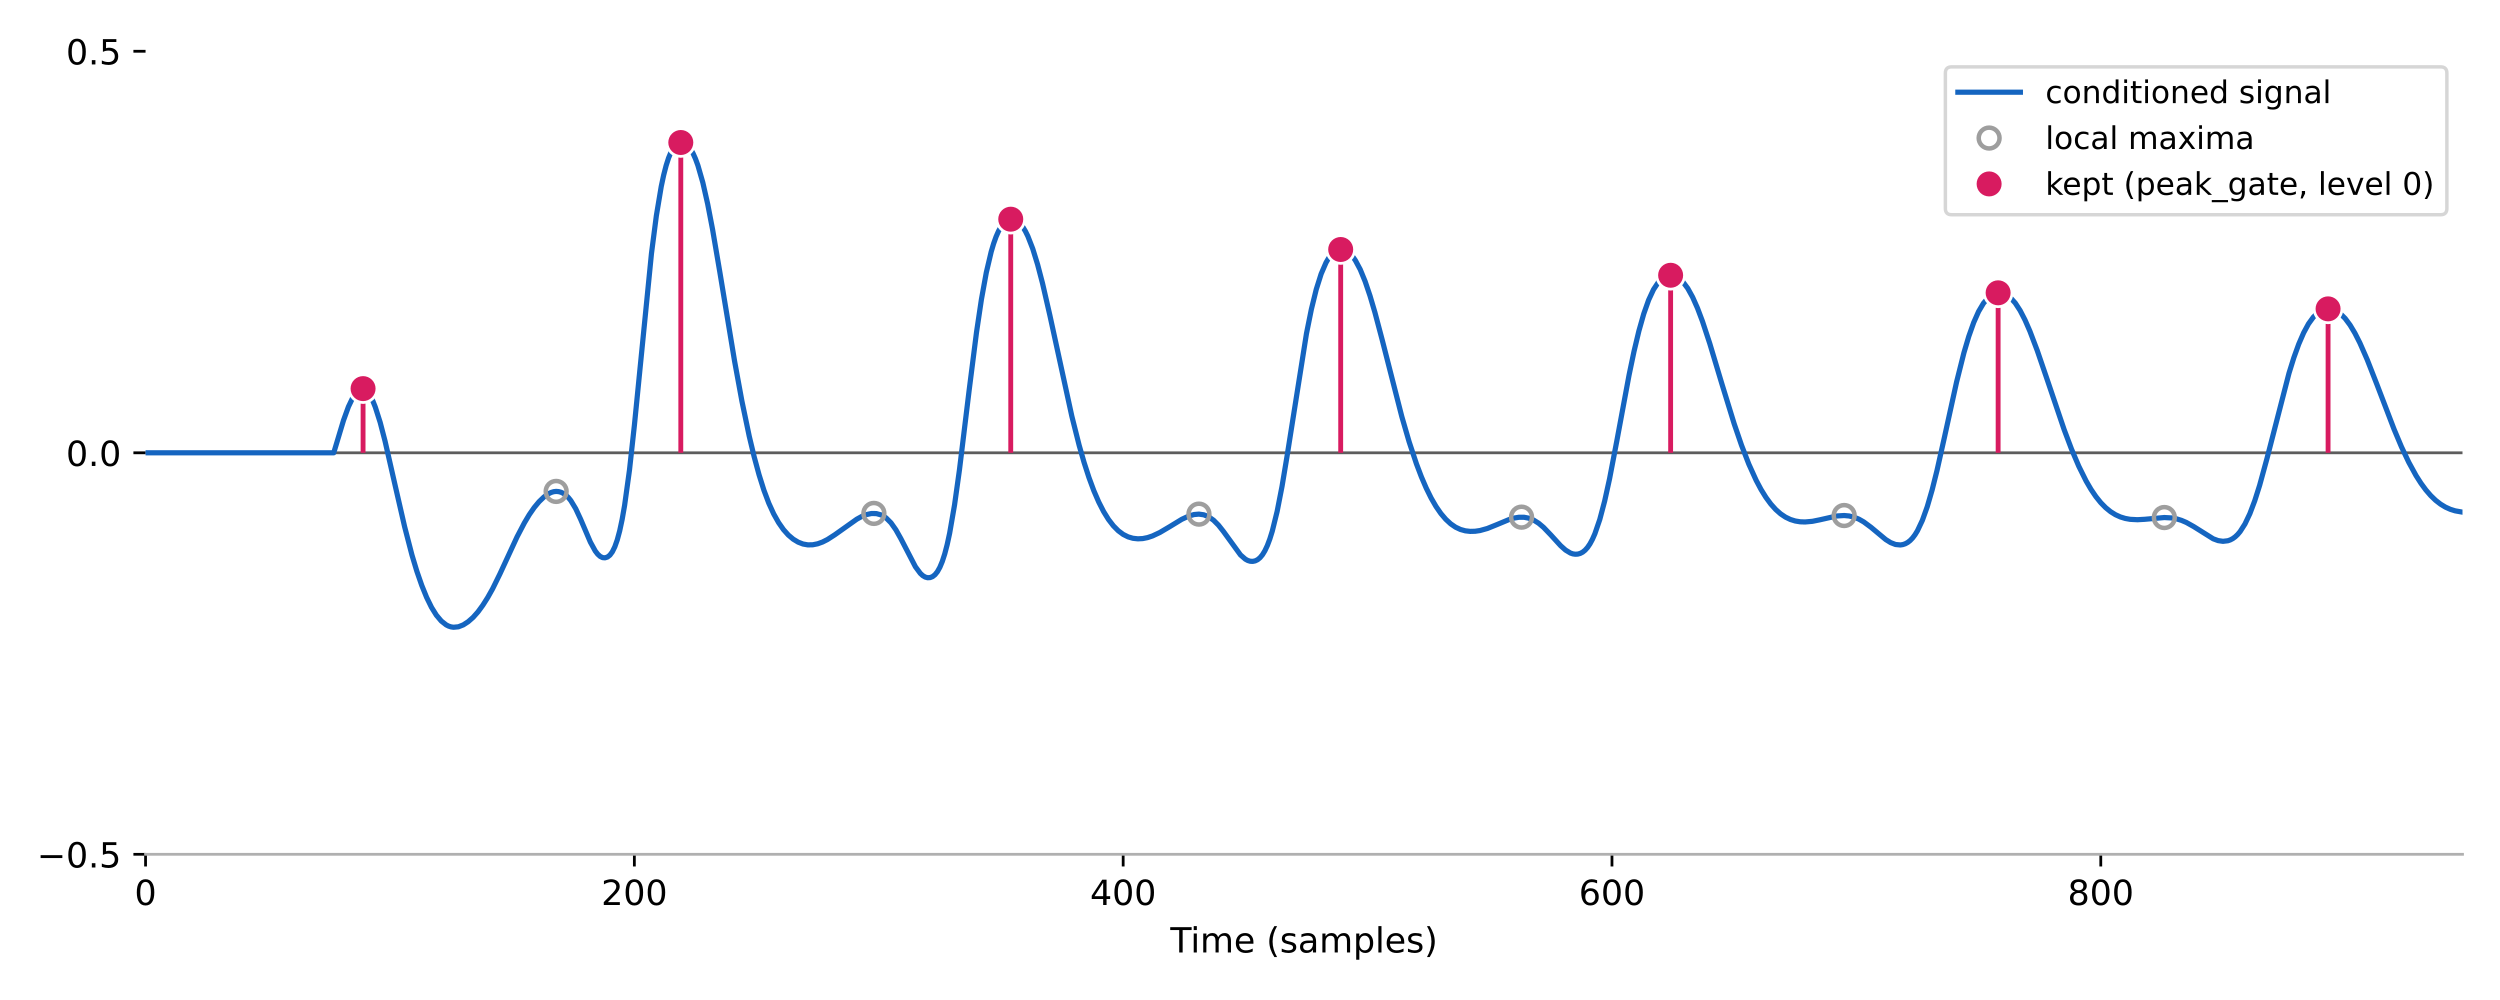
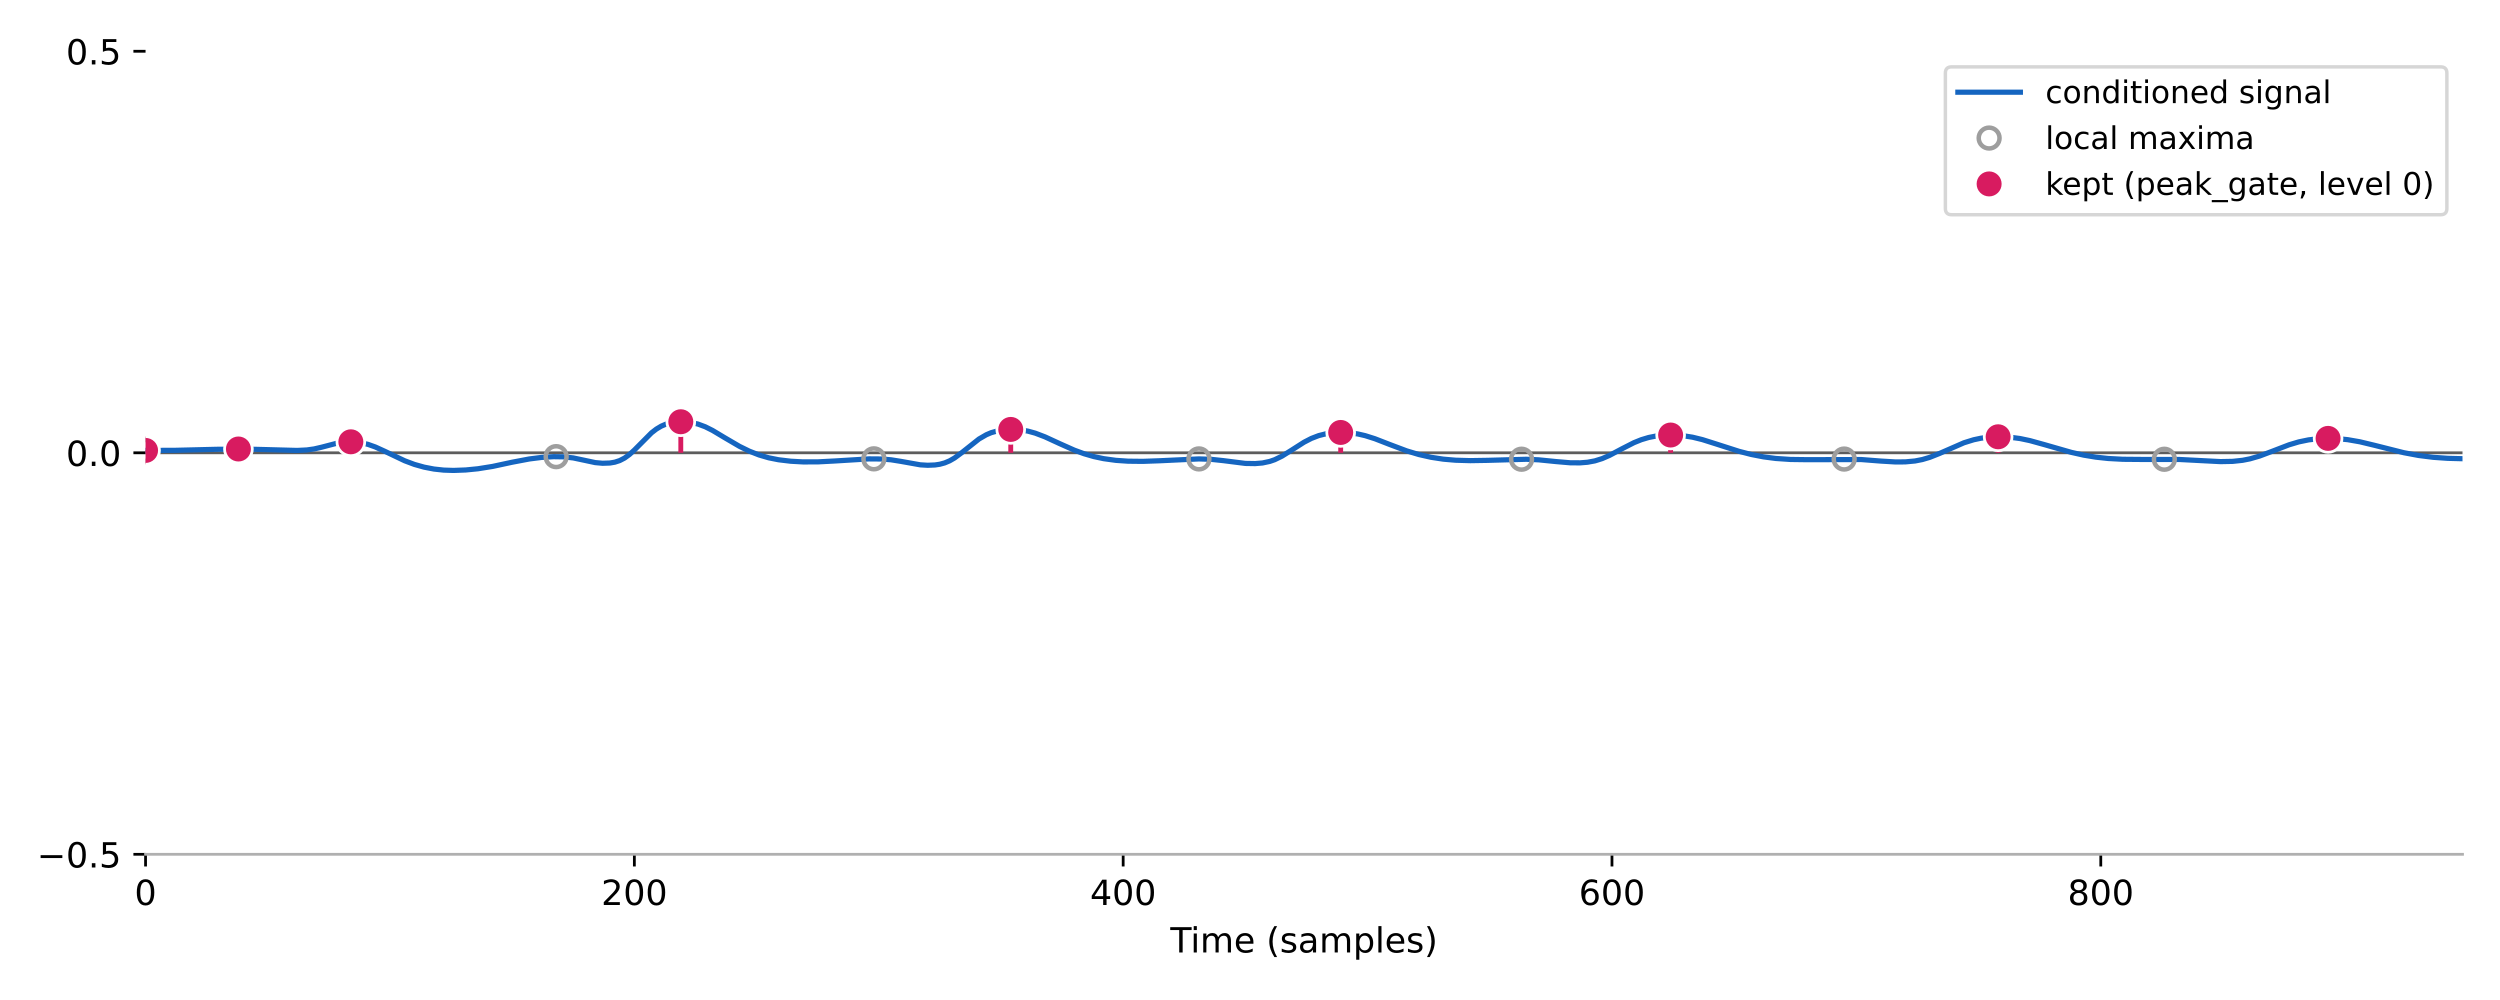
<svg xmlns="http://www.w3.org/2000/svg" xmlns:xlink="http://www.w3.org/1999/xlink" width="720pt" height="288pt" viewBox="0 0 720 288" version="1.1">
  <defs>
    <style type="text/css">*{stroke-linejoin: round; stroke-linecap: butt}</style>
  </defs>
  <g id="figure_1">
    <g id="patch_1">
      <path d="M 0 288  L 720 288  L 720 0  L 0 0  z " style="fill: #ffffff" />
    </g>
    <g id="axes_1">
      <g id="patch_2">
        <path d="M 41.92 246.04  L 709.2 246.04  L 709.2 14.76  L 41.92 14.76  z " style="fill: #ffffff" />
      </g>
      <g id="line2d_1">
-         <path d="M 41.92 130.4  L 709.2 130.4  " clip-path="url(#p532c345636)" style="fill: none; stroke: #5d5d5d; stroke-width: 0.8; stroke-linecap: square" />
+         <path d="M 41.92 130.4  L 709.2 130.4  " clip-path="url(#peac88d47b6)" style="fill: none; stroke: #5d5d5d; stroke-width: 0.8; stroke-linecap: square" />
      </g>
      <g id="matplotlib.axis_1">
        <g id="xtick_1">
          <g id="line2d_2">
            <defs>
-               <path id="m04c39baf07" d="M 0 0  L 0 3.5  " style="stroke: #000000; stroke-width: 0.8" />
-             </defs>
-             <g>
-               <use xlink:href="#m04c39baf07" x="41.92" y="246.04" style="stroke: #000000; stroke-width: 0.8" />
+               <path id="m2432995eb0" d="M 0 0  L 0 3.5  " style="stroke: #000000; stroke-width: 0.8" />
+             </defs>
+             <g>
+               <use xlink:href="#m2432995eb0" x="41.92" y="246.04" style="stroke: #000000; stroke-width: 0.8" />
            </g>
          </g>
          <g id="text_1">
            <g transform="translate(38.73875 260.6384) scale(0.1 -0.1)">
              <defs>
                <path id="DejaVuSans-30" d="M 2034 4250  Q 1547 4250 1301 3770  Q 1056 3291 1056 2328  Q 1056 1369 1301 889  Q 1547 409 2034 409  Q 2525 409 2770 889  Q 3016 1369 3016 2328  Q 3016 3291 2770 3770  Q 2525 4250 2034 4250  z M 2034 4750  Q 2819 4750 3233 4129  Q 3647 3509 3647 2328  Q 3647 1150 3233 529  Q 2819 -91 2034 -91  Q 1250 -91 836 529  Q 422 1150 422 2328  Q 422 3509 836 4129  Q 1250 4750 2034 4750  z " transform="scale(0.015625)" />
              </defs>
              <use xlink:href="#DejaVuSans-30" />
            </g>
          </g>
        </g>
        <g id="xtick_2">
          <g id="line2d_3">
            <g>
-               <use xlink:href="#m04c39baf07" x="182.696" y="246.04" style="stroke: #000000; stroke-width: 0.8" />
+               <use xlink:href="#m2432995eb0" x="182.696" y="246.04" style="stroke: #000000; stroke-width: 0.8" />
            </g>
          </g>
          <g id="text_2">
            <g transform="translate(173.1526 260.6384) scale(0.1 -0.1)">
              <defs>
                <path id="DejaVuSans-32" d="M 1228 531  L 3431 531  L 3431 0  L 469 0  L 469 531  Q 828 903 1448 1529  Q 2069 2156 2228 2338  Q 2531 2678 2651 2914  Q 2772 3150 2772 3378  Q 2772 3750 2511 3984  Q 2250 4219 1831 4219  Q 1534 4219 1204 4116  Q 875 4013 500 3803  L 500 4441  Q 881 4594 1212 4672  Q 1544 4750 1819 4750  Q 2544 4750 2975 4387  Q 3406 4025 3406 3419  Q 3406 3131 3298 2873  Q 3191 2616 2906 2266  Q 2828 2175 2409 1742  Q 1991 1309 1228 531  z " transform="scale(0.015625)" />
              </defs>
              <use xlink:href="#DejaVuSans-32" />
              <use xlink:href="#DejaVuSans-30" transform="translate(63.62305 0)" />
              <use xlink:href="#DejaVuSans-30" transform="translate(127.2461 0)" />
            </g>
          </g>
        </g>
        <g id="xtick_3">
          <g id="line2d_4">
            <g>
-               <use xlink:href="#m04c39baf07" x="323.473" y="246.04" style="stroke: #000000; stroke-width: 0.8" />
+               <use xlink:href="#m2432995eb0" x="323.473" y="246.04" style="stroke: #000000; stroke-width: 0.8" />
            </g>
          </g>
          <g id="text_3">
            <g transform="translate(313.929 260.6384) scale(0.1 -0.1)">
              <defs>
                <path id="DejaVuSans-34" d="M 2419 4116  L 825 1625  L 2419 1625  L 2419 4116  z M 2253 4666  L 3047 4666  L 3047 1625  L 3713 1625  L 3713 1100  L 3047 1100  L 3047 0  L 2419 0  L 2419 1100  L 313 1100  L 313 1709  L 2253 4666  z " transform="scale(0.015625)" />
              </defs>
              <use xlink:href="#DejaVuSans-34" />
              <use xlink:href="#DejaVuSans-30" transform="translate(63.62305 0)" />
              <use xlink:href="#DejaVuSans-30" transform="translate(127.2461 0)" />
            </g>
          </g>
        </g>
        <g id="xtick_4">
          <g id="line2d_5">
            <g>
-               <use xlink:href="#m04c39baf07" x="464.249" y="246.04" style="stroke: #000000; stroke-width: 0.8" />
+               <use xlink:href="#m2432995eb0" x="464.249" y="246.04" style="stroke: #000000; stroke-width: 0.8" />
            </g>
          </g>
          <g id="text_4">
            <g transform="translate(454.7054 260.6384) scale(0.1 -0.1)">
              <defs>
                <path id="DejaVuSans-36" d="M 2113 2584  Q 1688 2584 1439 2293  Q 1191 2003 1191 1497  Q 1191 994 1439 701  Q 1688 409 2113 409  Q 2538 409 2786 701  Q 3034 994 3034 1497  Q 3034 2003 2786 2293  Q 2538 2584 2113 2584  z M 3366 4563  L 3366 3988  Q 3128 4100 2886 4159  Q 2644 4219 2406 4219  Q 1781 4219 1451 3797  Q 1122 3375 1075 2522  Q 1259 2794 1537 2939  Q 1816 3084 2150 3084  Q 2853 3084 3261 2657  Q 3669 2231 3669 1497  Q 3669 778 3244 343  Q 2819 -91 2113 -91  Q 1303 -91 875 529  Q 447 1150 447 2328  Q 447 3434 972 4092  Q 1497 4750 2381 4750  Q 2619 4750 2861 4703  Q 3103 4656 3366 4563  z " transform="scale(0.015625)" />
              </defs>
              <use xlink:href="#DejaVuSans-36" />
              <use xlink:href="#DejaVuSans-30" transform="translate(63.62305 0)" />
              <use xlink:href="#DejaVuSans-30" transform="translate(127.2461 0)" />
            </g>
          </g>
        </g>
        <g id="xtick_5">
          <g id="line2d_6">
            <g>
-               <use xlink:href="#m04c39baf07" x="605.025" y="246.04" style="stroke: #000000; stroke-width: 0.8" />
+               <use xlink:href="#m2432995eb0" x="605.025" y="246.04" style="stroke: #000000; stroke-width: 0.8" />
            </g>
          </g>
          <g id="text_5">
            <g transform="translate(595.4817 260.6384) scale(0.1 -0.1)">
              <defs>
                <path id="DejaVuSans-38" d="M 2034 2216  Q 1584 2216 1326 1975  Q 1069 1734 1069 1313  Q 1069 891 1326 650  Q 1584 409 2034 409  Q 2484 409 2743 651  Q 3003 894 3003 1313  Q 3003 1734 2745 1975  Q 2488 2216 2034 2216  z M 1403 2484  Q 997 2584 770 2862  Q 544 3141 544 3541  Q 544 4100 942 4425  Q 1341 4750 2034 4750  Q 2731 4750 3128 4425  Q 3525 4100 3525 3541  Q 3525 3141 3298 2862  Q 3072 2584 2669 2484  Q 3125 2378 3379 2068  Q 3634 1759 3634 1313  Q 3634 634 3220 271  Q 2806 -91 2034 -91  Q 1263 -91 848 271  Q 434 634 434 1313  Q 434 1759 690 2068  Q 947 2378 1403 2484  z M 1172 3481  Q 1172 3119 1398 2916  Q 1625 2713 2034 2713  Q 2441 2713 2670 2916  Q 2900 3119 2900 3481  Q 2900 3844 2670 4047  Q 2441 4250 2034 4250  Q 1625 4250 1398 4047  Q 1172 3844 1172 3481  z " transform="scale(0.015625)" />
              </defs>
              <use xlink:href="#DejaVuSans-38" />
              <use xlink:href="#DejaVuSans-30" transform="translate(63.62305 0)" />
              <use xlink:href="#DejaVuSans-30" transform="translate(127.2461 0)" />
            </g>
          </g>
        </g>
        <g id="text_6">
          <g transform="translate(337.0522 274.3166) scale(0.1 -0.1)">
            <defs>
              <path id="DejaVuSans-54" d="M -19 4666  L 3928 4666  L 3928 4134  L 2272 4134  L 2272 0  L 1638 0  L 1638 4134  L -19 4134  L -19 4666  z " transform="scale(0.015625)" />
              <path id="DejaVuSans-69" d="M 603 3500  L 1178 3500  L 1178 0  L 603 0  L 603 3500  z M 603 4863  L 1178 4863  L 1178 4134  L 603 4134  L 603 4863  z " transform="scale(0.015625)" />
              <path id="DejaVuSans-6d" d="M 3328 2828  Q 3544 3216 3844 3400  Q 4144 3584 4550 3584  Q 5097 3584 5394 3201  Q 5691 2819 5691 2113  L 5691 0  L 5113 0  L 5113 2094  Q 5113 2597 4934 2840  Q 4756 3084 4391 3084  Q 3944 3084 3684 2787  Q 3425 2491 3425 1978  L 3425 0  L 2847 0  L 2847 2094  Q 2847 2600 2669 2842  Q 2491 3084 2119 3084  Q 1678 3084 1418 2786  Q 1159 2488 1159 1978  L 1159 0  L 581 0  L 581 3500  L 1159 3500  L 1159 2956  Q 1356 3278 1631 3431  Q 1906 3584 2284 3584  Q 2666 3584 2933 3390  Q 3200 3197 3328 2828  z " transform="scale(0.015625)" />
              <path id="DejaVuSans-65" d="M 3597 1894  L 3597 1613  L 953 1613  Q 991 1019 1311 708  Q 1631 397 2203 397  Q 2534 397 2845 478  Q 3156 559 3463 722  L 3463 178  Q 3153 47 2828 -22  Q 2503 -91 2169 -91  Q 1331 -91 842 396  Q 353 884 353 1716  Q 353 2575 817 3079  Q 1281 3584 2069 3584  Q 2775 3584 3186 3129  Q 3597 2675 3597 1894  z M 3022 2063  Q 3016 2534 2758 2815  Q 2500 3097 2075 3097  Q 1594 3097 1305 2825  Q 1016 2553 972 2059  L 3022 2063  z " transform="scale(0.015625)" />
              <path id="DejaVuSans-20" transform="scale(0.015625)" />
              <path id="DejaVuSans-28" d="M 1984 4856  Q 1566 4138 1362 3434  Q 1159 2731 1159 2009  Q 1159 1288 1364 580  Q 1569 -128 1984 -844  L 1484 -844  Q 1016 -109 783 600  Q 550 1309 550 2009  Q 550 2706 781 3412  Q 1013 4119 1484 4856  L 1984 4856  z " transform="scale(0.015625)" />
              <path id="DejaVuSans-73" d="M 2834 3397  L 2834 2853  Q 2591 2978 2328 3040  Q 2066 3103 1784 3103  Q 1356 3103 1142 2972  Q 928 2841 928 2578  Q 928 2378 1081 2264  Q 1234 2150 1697 2047  L 1894 2003  Q 2506 1872 2764 1633  Q 3022 1394 3022 966  Q 3022 478 2636 193  Q 2250 -91 1575 -91  Q 1294 -91 989 -36  Q 684 19 347 128  L 347 722  Q 666 556 975 473  Q 1284 391 1588 391  Q 1994 391 2212 530  Q 2431 669 2431 922  Q 2431 1156 2273 1281  Q 2116 1406 1581 1522  L 1381 1569  Q 847 1681 609 1914  Q 372 2147 372 2553  Q 372 3047 722 3315  Q 1072 3584 1716 3584  Q 2034 3584 2315 3537  Q 2597 3491 2834 3397  z " transform="scale(0.015625)" />
              <path id="DejaVuSans-61" d="M 2194 1759  Q 1497 1759 1228 1600  Q 959 1441 959 1056  Q 959 750 1161 570  Q 1363 391 1709 391  Q 2188 391 2477 730  Q 2766 1069 2766 1631  L 2766 1759  L 2194 1759  z M 3341 1997  L 3341 0  L 2766 0  L 2766 531  Q 2569 213 2275 61  Q 1981 -91 1556 -91  Q 1019 -91 701 211  Q 384 513 384 1019  Q 384 1609 779 1909  Q 1175 2209 1959 2209  L 2766 2209  L 2766 2266  Q 2766 2663 2505 2880  Q 2244 3097 1772 3097  Q 1472 3097 1187 3025  Q 903 2953 641 2809  L 641 3341  Q 956 3463 1253 3523  Q 1550 3584 1831 3584  Q 2591 3584 2966 3190  Q 3341 2797 3341 1997  z " transform="scale(0.015625)" />
              <path id="DejaVuSans-70" d="M 1159 525  L 1159 -1331  L 581 -1331  L 581 3500  L 1159 3500  L 1159 2969  Q 1341 3281 1617 3432  Q 1894 3584 2278 3584  Q 2916 3584 3314 3078  Q 3713 2572 3713 1747  Q 3713 922 3314 415  Q 2916 -91 2278 -91  Q 1894 -91 1617 61  Q 1341 213 1159 525  z M 3116 1747  Q 3116 2381 2855 2742  Q 2594 3103 2138 3103  Q 1681 3103 1420 2742  Q 1159 2381 1159 1747  Q 1159 1113 1420 752  Q 1681 391 2138 391  Q 2594 391 2855 752  Q 3116 1113 3116 1747  z " transform="scale(0.015625)" />
              <path id="DejaVuSans-6c" d="M 603 4863  L 1178 4863  L 1178 0  L 603 0  L 603 4863  z " transform="scale(0.015625)" />
              <path id="DejaVuSans-29" d="M 513 4856  L 1013 4856  Q 1481 4119 1714 3412  Q 1947 2706 1947 2009  Q 1947 1309 1714 600  Q 1481 -109 1013 -844  L 513 -844  Q 928 -128 1133 580  Q 1338 1288 1338 2009  Q 1338 2731 1133 3434  Q 928 4138 513 4856  z " transform="scale(0.015625)" />
            </defs>
            <use xlink:href="#DejaVuSans-54" />
            <use xlink:href="#DejaVuSans-69" transform="translate(57.95898 0)" />
            <use xlink:href="#DejaVuSans-6d" transform="translate(85.74219 0)" />
            <use xlink:href="#DejaVuSans-65" transform="translate(183.1543 0)" />
            <use xlink:href="#DejaVuSans-20" transform="translate(244.6777 0)" />
            <use xlink:href="#DejaVuSans-28" transform="translate(276.4648 0)" />
            <use xlink:href="#DejaVuSans-73" transform="translate(315.4785 0)" />
            <use xlink:href="#DejaVuSans-61" transform="translate(367.5781 0)" />
            <use xlink:href="#DejaVuSans-6d" transform="translate(428.8574 0)" />
            <use xlink:href="#DejaVuSans-70" transform="translate(526.2695 0)" />
            <use xlink:href="#DejaVuSans-6c" transform="translate(589.7461 0)" />
            <use xlink:href="#DejaVuSans-65" transform="translate(617.5293 0)" />
            <use xlink:href="#DejaVuSans-73" transform="translate(679.0527 0)" />
            <use xlink:href="#DejaVuSans-29" transform="translate(731.1523 0)" />
          </g>
        </g>
      </g>
      <g id="matplotlib.axis_2">
        <g id="ytick_1">
          <g id="line2d_7">
            <defs>
-               <path id="me337f262cb" d="M 0 0  L -3.5 0  " style="stroke: #000000; stroke-width: 0.8" />
-             </defs>
-             <g>
-               <use xlink:href="#me337f262cb" x="41.92" y="246.04" style="stroke: #000000; stroke-width: 0.8" />
+               <path id="m5f3fc60dba" d="M 0 0  L -3.5 0  " style="stroke: #000000; stroke-width: 0.8" />
+             </defs>
+             <g>
+               <use xlink:href="#m5f3fc60dba" x="41.92" y="246.04" style="stroke: #000000; stroke-width: 0.8" />
            </g>
          </g>
          <g id="text_7">
            <g transform="translate(10.63719 249.8392) scale(0.1 -0.1)">
              <defs>
                <path id="DejaVuSans-2212" d="M 678 2272  L 4684 2272  L 4684 1741  L 678 1741  L 678 2272  z " transform="scale(0.015625)" />
                <path id="DejaVuSans-2e" d="M 684 794  L 1344 794  L 1344 0  L 684 0  L 684 794  z " transform="scale(0.015625)" />
                <path id="DejaVuSans-35" d="M 691 4666  L 3169 4666  L 3169 4134  L 1269 4134  L 1269 2991  Q 1406 3038 1543 3061  Q 1681 3084 1819 3084  Q 2600 3084 3056 2656  Q 3513 2228 3513 1497  Q 3513 744 3044 326  Q 2575 -91 1722 -91  Q 1428 -91 1123 -41  Q 819 9 494 109  L 494 744  Q 775 591 1075 516  Q 1375 441 1709 441  Q 2250 441 2565 725  Q 2881 1009 2881 1497  Q 2881 1984 2565 2268  Q 2250 2553 1709 2553  Q 1456 2553 1204 2497  Q 953 2441 691 2322  L 691 4666  z " transform="scale(0.015625)" />
              </defs>
              <use xlink:href="#DejaVuSans-2212" />
              <use xlink:href="#DejaVuSans-30" transform="translate(83.78906 0)" />
              <use xlink:href="#DejaVuSans-2e" transform="translate(147.4121 0)" />
              <use xlink:href="#DejaVuSans-35" transform="translate(179.1992 0)" />
            </g>
          </g>
        </g>
        <g id="ytick_2">
          <g id="line2d_8">
            <g>
-               <use xlink:href="#me337f262cb" x="41.92" y="130.4" style="stroke: #000000; stroke-width: 0.8" />
+               <use xlink:href="#m5f3fc60dba" x="41.92" y="130.4" style="stroke: #000000; stroke-width: 0.8" />
            </g>
          </g>
          <g id="text_8">
            <g transform="translate(19.01687 134.1992) scale(0.1 -0.1)">
              <use xlink:href="#DejaVuSans-30" />
              <use xlink:href="#DejaVuSans-2e" transform="translate(63.62305 0)" />
              <use xlink:href="#DejaVuSans-30" transform="translate(95.41016 0)" />
            </g>
          </g>
        </g>
        <g id="ytick_3">
          <g id="line2d_9">
            <g>
-               <use xlink:href="#me337f262cb" x="41.92" y="14.76" style="stroke: #000000; stroke-width: 0.8" />
+               <use xlink:href="#m5f3fc60dba" x="41.92" y="14.76" style="stroke: #000000; stroke-width: 0.8" />
            </g>
          </g>
          <g id="text_9">
            <g transform="translate(19.01687 18.55922) scale(0.1 -0.1)">
              <use xlink:href="#DejaVuSans-30" />
              <use xlink:href="#DejaVuSans-2e" transform="translate(63.62305 0)" />
              <use xlink:href="#DejaVuSans-35" transform="translate(95.41016 0)" />
            </g>
          </g>
        </g>
      </g>
      <g id="line2d_10">
-         <path d="M 41.92 130.4  L 96.119 130.4  L 98.934 121.047  L 100.342 117.155  L 101.75 114.204  L 102.454 113.136  L 103.158 112.38  L 103.862 111.967  L 104.565 111.921  L 105.269 112.253  L 105.973 112.965  L 106.677 114.046  L 107.381 115.479  L 108.085 117.241  L 109.493 121.659  L 110.9 127.069  L 113.716 139.433  L 116.531 151.698  L 118.643 159.846  L 120.051 164.517  L 121.459 168.578  L 122.866 172.045  L 124.274 174.919  L 125.682 177.183  L 127.09 178.852  L 128.497 179.964  L 129.201 180.319  L 129.905 180.545  L 130.609 180.649  L 132.017 180.519  L 133.425 179.968  L 134.832 179.055  L 136.24 177.817  L 137.648 176.231  L 139.056 174.303  L 140.463 172.081  L 141.871 169.569  L 143.983 165.274  L 148.91 154.625  L 151.022 150.589  L 152.429 148.228  L 153.837 146.192  L 155.245 144.49  L 156.653 143.135  L 158.061 142.149  L 158.764 141.816  L 159.468 141.605  L 160.172 141.527  L 160.876 141.582  L 161.58 141.771  L 162.284 142.11  L 162.988 142.613  L 163.692 143.295  L 164.395 144.168  L 165.803 146.5  L 167.211 149.521  L 170.026 156.121  L 171.434 158.685  L 172.138 159.602  L 172.842 160.242  L 173.546 160.591  L 174.25 160.65  L 174.954 160.425  L 175.658 159.873  L 176.361 158.917  L 177.065 157.481  L 177.769 155.491  L 178.473 152.878  L 179.177 149.586  L 179.881 145.577  L 181.289 135.385  L 182.696 122.576  L 187.624 72.987  L 189.031 62.121  L 190.439 53.699  L 191.143 50.4  L 191.847 47.675  L 192.551 45.49  L 193.255 43.802  L 193.958 42.563  L 194.662 41.721  L 195.366 41.228  L 196.07 41.04  L 196.774 41.116  L 197.478 41.434  L 198.182 42.029  L 198.886 42.928  L 199.59 44.153  L 200.293 45.724  L 200.997 47.649  L 202.405 52.551  L 203.813 58.763  L 205.221 66.09  L 207.332 78.484  L 211.556 103.997  L 213.667 115.508  L 215.779 125.621  L 217.187 131.503  L 218.594 136.693  L 220.002 141.168  L 221.41 144.914  L 222.818 147.99  L 224.225 150.498  L 225.633 152.515  L 227.041 154.092  L 228.449 155.279  L 229.856 156.132  L 231.264 156.677  L 232.672 156.925  L 234.08 156.893  L 235.488 156.611  L 236.895 156.099  L 238.303 155.385  L 240.415 154.024  L 246.75 149.529  L 248.157 148.757  L 249.565 148.192  L 250.973 147.895  L 252.381 147.913  L 253.788 148.302  L 254.492 148.666  L 255.196 149.16  L 256.604 150.577  L 258.012 152.577  L 259.419 155.078  L 263.643 163.227  L 265.051 165.127  L 265.754 165.775  L 266.458 166.196  L 267.162 166.385  L 267.866 166.343  L 268.57 166.07  L 269.274 165.519  L 269.978 164.639  L 270.682 163.378  L 271.385 161.685  L 272.089 159.511  L 272.793 156.815  L 273.497 153.571  L 274.905 145.44  L 276.313 135.381  L 279.128 112.278  L 281.24 95.669  L 282.648 86.227  L 284.055 78.489  L 285.463 72.507  L 286.167 70.144  L 286.871 68.172  L 287.575 66.569  L 288.279 65.306  L 288.983 64.358  L 289.686 63.696  L 290.39 63.295  L 291.094 63.126  L 291.798 63.167  L 292.502 63.399  L 293.206 63.843  L 293.91 64.516  L 294.614 65.431  L 295.317 66.598  L 296.021 68.023  L 297.429 71.637  L 298.837 76.207  L 300.245 81.59  L 302.356 90.783  L 308.691 119.88  L 310.803 128.268  L 312.211 133.18  L 313.618 137.531  L 315.026 141.33  L 316.434 144.582  L 317.842 147.335  L 319.249 149.612  L 320.657 151.439  L 322.065 152.861  L 323.473 153.907  L 324.881 154.615  L 326.288 155.027  L 327.696 155.181  L 329.104 155.109  L 330.512 154.826  L 331.919 154.353  L 334.031 153.36  L 336.846 151.697  L 340.366 149.553  L 342.478 148.581  L 343.885 148.188  L 345.293 148.067  L 346.701 148.265  L 348.109 148.841  L 349.516 149.834  L 350.924 151.249  L 352.332 153.031  L 357.259 159.815  L 358.667 161.042  L 359.371 161.425  L 360.075 161.639  L 360.778 161.676  L 361.482 161.535  L 362.186 161.194  L 362.89 160.614  L 363.594 159.762  L 364.298 158.603  L 365.002 157.104  L 365.706 155.238  L 366.41 152.984  L 367.817 147.28  L 369.225 140.06  L 370.633 131.615  L 376.264 96.061  L 377.672 89.083  L 379.079 83.356  L 380.487 78.892  L 381.895 75.63  L 382.599 74.417  L 383.303 73.459  L 384.007 72.741  L 384.71 72.246  L 385.414 71.956  L 386.118 71.854  L 386.822 71.923  L 387.526 72.157  L 388.23 72.572  L 388.934 73.176  L 389.638 73.98  L 390.342 74.987  L 391.749 77.615  L 393.157 81.045  L 394.565 85.203  L 395.973 89.969  L 398.084 97.928  L 403.715 119.956  L 405.827 127.234  L 407.939 133.595  L 409.346 137.299  L 410.754 140.575  L 412.162 143.43  L 413.57 145.865  L 414.977 147.901  L 416.385 149.558  L 417.793 150.859  L 419.201 151.828  L 420.608 152.488  L 422.016 152.878  L 423.424 153.038  L 424.832 153.002  L 426.239 152.795  L 428.351 152.207  L 431.167 151.066  L 434.686 149.6  L 436.094 149.19  L 437.502 148.966  L 438.909 148.971  L 440.317 149.238  L 441.725 149.805  L 443.133 150.693  L 444.54 151.88  L 446.652 154.08  L 449.468 157.166  L 450.875 158.42  L 452.283 159.276  L 452.987 159.516  L 453.691 159.619  L 454.395 159.578  L 455.099 159.387  L 455.803 159.02  L 456.506 158.455  L 457.21 157.666  L 457.914 156.629  L 458.618 155.323  L 459.322 153.728  L 460.73 149.63  L 462.137 144.322  L 463.545 137.93  L 465.657 126.923  L 469.176 107.992  L 470.584 101.257  L 471.992 95.349  L 473.4 90.383  L 474.807 86.399  L 476.215 83.376  L 477.623 81.252  L 478.327 80.499  L 479.031 79.938  L 479.735 79.556  L 480.438 79.339  L 481.142 79.277  L 481.846 79.355  L 482.55 79.574  L 483.254 79.943  L 483.958 80.47  L 484.662 81.159  L 486.069 83.04  L 487.477 85.589  L 488.885 88.767  L 490.293 92.5  L 492.404 98.903  L 495.924 110.623  L 499.443 122.051  L 501.555 128.224  L 503.666 133.683  L 505.778 138.341  L 507.186 140.985  L 508.594 143.259  L 510.001 145.172  L 511.409 146.742  L 512.817 147.988  L 514.225 148.933  L 515.632 149.61  L 517.04 150.047  L 518.448 150.276  L 519.856 150.327  L 521.967 150.14  L 524.079 149.713  L 529.006 148.6  L 531.118 148.472  L 532.526 148.598  L 533.933 148.935  L 535.341 149.505  L 536.749 150.303  L 538.861 151.869  L 543.084 155.384  L 544.492 156.264  L 545.899 156.812  L 547.307 156.946  L 548.011 156.841  L 548.715 156.606  L 549.419 156.222  L 550.123 155.67  L 550.827 154.935  L 551.53 153.998  L 552.234 152.847  L 553.642 149.857  L 555.05 145.922  L 556.458 141.081  L 557.865 135.459  L 559.977 126.037  L 563.496 110.017  L 565.608 101.604  L 567.016 96.858  L 568.424 92.887  L 569.831 89.719  L 571.239 87.338  L 572.647 85.687  L 573.351 85.12  L 574.055 84.712  L 574.759 84.453  L 575.462 84.332  L 576.166 84.342  L 576.87 84.475  L 577.574 84.743  L 578.278 85.154  L 578.982 85.71  L 580.39 87.269  L 581.797 89.431  L 583.205 92.16  L 584.613 95.385  L 586.725 100.946  L 589.54 109.174  L 594.467 123.716  L 596.579 129.31  L 598.691 134.278  L 600.802 138.529  L 602.21 140.943  L 603.618 143.024  L 605.025 144.775  L 606.433 146.211  L 607.841 147.356  L 609.249 148.235  L 610.657 148.877  L 612.064 149.31  L 613.472 149.565  L 615.584 149.677  L 617.695 149.558  L 623.326 149.049  L 625.438 149.166  L 626.846 149.428  L 628.254 149.86  L 629.661 150.464  L 631.773 151.644  L 637.404 155.174  L 638.812 155.693  L 640.22 155.9  L 641.627 155.735  L 642.331 155.49  L 643.035 155.117  L 643.739 154.604  L 644.443 153.937  L 645.147 153.104  L 646.555 150.9  L 647.962 147.934  L 649.37 144.204  L 650.778 139.765  L 652.889 132.051  L 659.224 107.506  L 660.632 102.994  L 662.04 99.094  L 663.448 95.845  L 664.855 93.254  L 666.263 91.309  L 667.671 89.977  L 668.375 89.526  L 669.079 89.21  L 669.783 89.021  L 670.486 88.953  L 671.894 89.152  L 672.598 89.423  L 674.006 90.328  L 675.414 91.727  L 676.821 93.617  L 678.229 95.974  L 679.637 98.749  L 681.749 103.559  L 684.564 110.752  L 689.491 123.629  L 691.603 128.647  L 693.715 133.12  L 695.826 136.975  L 697.234 139.182  L 698.642 141.101  L 700.05 142.735  L 701.457 144.091  L 702.865 145.186  L 704.273 146.044  L 705.681 146.681  L 707.088 147.123  L 709.2 147.497  L 709.2 147.497  " clip-path="url(#p532c345636)" style="fill: none; stroke: #1565c0; stroke-width: 1.5; stroke-linecap: square" />
+         <path d="M 41.92 129.724  L 50.367 129.694  L 62.333 129.402  L 70.075 129.319  L 77.114 129.499  L 85.561 129.727  L 88.376 129.589  L 90.488 129.291  L 92.599 128.802  L 97.527 127.518  L 99.638 127.272  L 101.75 127.261  L 103.862 127.48  L 105.973 127.975  L 108.085 128.726  L 110.9 130.009  L 116.531 132.695  L 119.347 133.754  L 122.163 134.543  L 124.978 135.086  L 127.794 135.392  L 130.609 135.484  L 134.129 135.352  L 137.648 135.005  L 141.871 134.328  L 147.502 133.119  L 152.429 132.184  L 155.949 131.737  L 159.468 131.521  L 162.284 131.571  L 165.099 131.884  L 167.915 132.48  L 171.434 133.229  L 173.546 133.419  L 175.658 133.347  L 177.065 133.108  L 178.473 132.648  L 179.881 131.918  L 181.289 130.898  L 182.696 129.618  L 187.624 124.659  L 189.031 123.572  L 190.439 122.73  L 191.847 122.128  L 193.255 121.74  L 194.662 121.532  L 196.774 121.471  L 198.886 121.653  L 200.997 122.125  L 203.109 122.91  L 205.221 123.969  L 208.74 126.074  L 212.963 128.541  L 215.779 129.922  L 218.594 131.029  L 221.41 131.851  L 224.225 132.41  L 227.745 132.833  L 231.264 133.028  L 235.488 133.021  L 240.415 132.763  L 250.269 132.161  L 253.788 132.19  L 256.604 132.418  L 259.419 132.868  L 265.051 133.873  L 267.162 133.998  L 269.274 133.912  L 270.682 133.698  L 272.089 133.311  L 273.497 132.717  L 274.905 131.904  L 277.017 130.342  L 281.944 126.435  L 284.055 125.209  L 285.463 124.611  L 287.575 124.017  L 289.686 123.73  L 291.798 123.677  L 293.91 123.812  L 296.021 124.162  L 298.133 124.741  L 300.949 125.813  L 305.172 127.758  L 309.395 129.64  L 312.211 130.678  L 315.026 131.493  L 317.842 132.093  L 321.361 132.58  L 324.881 132.822  L 329.104 132.871  L 334.031 132.696  L 345.293 132.167  L 348.812 132.288  L 352.332 132.663  L 358.667 133.464  L 361.482 133.513  L 363.594 133.336  L 365.706 132.884  L 367.113 132.393  L 369.225 131.366  L 372.041 129.604  L 375.56 127.359  L 377.672 126.268  L 379.783 125.457  L 381.895 124.923  L 384.007 124.634  L 386.118 124.545  L 388.934 124.678  L 391.045 124.98  L 393.157 125.464  L 395.973 126.357  L 400.196 127.995  L 405.123 129.85  L 408.642 130.91  L 412.162 131.703  L 415.681 132.238  L 419.201 132.543  L 423.424 132.664  L 428.351 132.581  L 439.613 132.267  L 443.133 132.429  L 448.06 132.926  L 452.283 133.288  L 455.099 133.299  L 457.21 133.127  L 459.322 132.733  L 461.434 132.072  L 463.545 131.153  L 467.065 129.279  L 470.584 127.486  L 472.696 126.634  L 474.807 126  L 476.919 125.581  L 479.031 125.354  L 481.846 125.295  L 484.662 125.476  L 487.477 125.919  L 490.293 126.61  L 494.516 127.948  L 500.851 129.984  L 504.37 130.893  L 507.89 131.577  L 511.409 132.034  L 515.632 132.321  L 520.56 132.39  L 536.045 132.348  L 541.676 132.788  L 545.899 133.041  L 548.715 133.021  L 551.53 132.76  L 553.642 132.346  L 555.754 131.721  L 558.569 130.602  L 565.608 127.521  L 568.424 126.649  L 570.535 126.203  L 573.351 125.872  L 576.166 125.794  L 578.982 125.931  L 581.797 126.303  L 584.613 126.898  L 588.836 128.067  L 596.579 130.291  L 600.098 131.08  L 603.618 131.662  L 607.137 132.042  L 611.36 132.272  L 616.991 132.322  L 627.55 132.322  L 633.181 132.617  L 639.516 132.944  L 643.035 132.872  L 645.851 132.569  L 647.962 132.154  L 650.778 131.336  L 654.297 130.007  L 659.224 128.111  L 662.04 127.269  L 664.855 126.685  L 667.671 126.358  L 670.486 126.255  L 673.302 126.341  L 676.118 126.621  L 679.637 127.235  L 683.86 128.25  L 692.307 130.38  L 696.53 131.172  L 700.753 131.705  L 704.977 131.999  L 709.2 132.11  L 709.2 132.11  " clip-path="url(#peac88d47b6)" style="fill: none; stroke: #1565c0; stroke-width: 1.5; stroke-linecap: square" />
      </g>
      <g id="patch_3">
        <path d="M 41.92 246.04  L 709.2 246.04  " style="fill: none; stroke: #b0b0b0; stroke-width: 0.8; stroke-linejoin: miter; stroke-linecap: square" />
      </g>
      <g id="line2d_11">
        <defs>
-           <path id="m01755fbfe1" d="M 0 3  C 0.796 3 1.559 2.684 2.121 2.121  C 2.684 1.559 3 0.796 3 0  C 3 -0.796 2.684 -1.559 2.121 -2.121  C 1.559 -2.684 0.796 -3 0 -3  C -0.796 -3 -1.559 -2.684 -2.121 -2.121  C -2.684 -1.559 -3 -0.796 -3 0  C -3 0.796 -2.684 1.559 -2.121 2.121  C -1.559 2.684 -0.796 3 0 3  z " style="stroke: #9e9e9e; stroke-width: 1.3" />
+           <path id="m27a063caa6" d="M 0 3  C 0.796 3 1.559 2.684 2.121 2.121  C 2.684 1.559 3 0.796 3 0  C 3 -0.796 2.684 -1.559 2.121 -2.121  C 1.559 -2.684 0.796 -3 0 -3  C -0.796 -3 -1.559 -2.684 -2.121 -2.121  C -2.684 -1.559 -3 -0.796 -3 0  C -3 0.796 -2.684 1.559 -2.121 2.121  C -1.559 2.684 -0.796 3 0 3  z " style="stroke: #9e9e9e; stroke-width: 1.3" />
        </defs>
-         <g clip-path="url(#p532c345636)">
-           <use xlink:href="#m01755fbfe1" x="104.565" y="111.921" style="fill-opacity: 0; stroke: #9e9e9e; stroke-width: 1.3" />
-           <use xlink:href="#m01755fbfe1" x="160.172" y="141.527" style="fill-opacity: 0; stroke: #9e9e9e; stroke-width: 1.3" />
-           <use xlink:href="#m01755fbfe1" x="196.07" y="41.04" style="fill-opacity: 0; stroke: #9e9e9e; stroke-width: 1.3" />
-           <use xlink:href="#m01755fbfe1" x="251.677" y="147.862" style="fill-opacity: 0; stroke: #9e9e9e; stroke-width: 1.3" />
-           <use xlink:href="#m01755fbfe1" x="291.094" y="63.126" style="fill-opacity: 0; stroke: #9e9e9e; stroke-width: 1.3" />
-           <use xlink:href="#m01755fbfe1" x="345.293" y="148.067" style="fill-opacity: 0; stroke: #9e9e9e; stroke-width: 1.3" />
-           <use xlink:href="#m01755fbfe1" x="386.118" y="71.854" style="fill-opacity: 0; stroke: #9e9e9e; stroke-width: 1.3" />
-           <use xlink:href="#m01755fbfe1" x="438.205" y="148.938" style="fill-opacity: 0; stroke: #9e9e9e; stroke-width: 1.3" />
-           <use xlink:href="#m01755fbfe1" x="481.142" y="79.277" style="fill-opacity: 0; stroke: #9e9e9e; stroke-width: 1.3" />
-           <use xlink:href="#m01755fbfe1" x="531.118" y="148.472" style="fill-opacity: 0; stroke: #9e9e9e; stroke-width: 1.3" />
-           <use xlink:href="#m01755fbfe1" x="575.462" y="84.332" style="fill-opacity: 0; stroke: #9e9e9e; stroke-width: 1.3" />
-           <use xlink:href="#m01755fbfe1" x="623.326" y="149.049" style="fill-opacity: 0; stroke: #9e9e9e; stroke-width: 1.3" />
-           <use xlink:href="#m01755fbfe1" x="670.486" y="88.953" style="fill-opacity: 0; stroke: #9e9e9e; stroke-width: 1.3" />
+         <g clip-path="url(#peac88d47b6)">
+           <use xlink:href="#m27a063caa6" x="41.92" y="129.724" style="fill-opacity: 0; stroke: #9e9e9e; stroke-width: 1.3" />
+           <use xlink:href="#m27a063caa6" x="68.668" y="129.312" style="fill-opacity: 0; stroke: #9e9e9e; stroke-width: 1.3" />
+           <use xlink:href="#m27a063caa6" x="101.046" y="127.241" style="fill-opacity: 0; stroke: #9e9e9e; stroke-width: 1.3" />
+           <use xlink:href="#m27a063caa6" x="160.172" y="131.513" style="fill-opacity: 0; stroke: #9e9e9e; stroke-width: 1.3" />
+           <use xlink:href="#m27a063caa6" x="196.07" y="121.464" style="fill-opacity: 0; stroke: #9e9e9e; stroke-width: 1.3" />
+           <use xlink:href="#m27a063caa6" x="251.677" y="132.146" style="fill-opacity: 0; stroke: #9e9e9e; stroke-width: 1.3" />
+           <use xlink:href="#m27a063caa6" x="291.094" y="123.673" style="fill-opacity: 0; stroke: #9e9e9e; stroke-width: 1.3" />
+           <use xlink:href="#m27a063caa6" x="345.293" y="132.167" style="fill-opacity: 0; stroke: #9e9e9e; stroke-width: 1.3" />
+           <use xlink:href="#m27a063caa6" x="386.118" y="124.545" style="fill-opacity: 0; stroke: #9e9e9e; stroke-width: 1.3" />
+           <use xlink:href="#m27a063caa6" x="438.205" y="132.254" style="fill-opacity: 0; stroke: #9e9e9e; stroke-width: 1.3" />
+           <use xlink:href="#m27a063caa6" x="481.142" y="125.288" style="fill-opacity: 0; stroke: #9e9e9e; stroke-width: 1.3" />
+           <use xlink:href="#m27a063caa6" x="531.118" y="132.207" style="fill-opacity: 0; stroke: #9e9e9e; stroke-width: 1.3" />
+           <use xlink:href="#m27a063caa6" x="575.462" y="125.793" style="fill-opacity: 0; stroke: #9e9e9e; stroke-width: 1.3" />
+           <use xlink:href="#m27a063caa6" x="623.326" y="132.265" style="fill-opacity: 0; stroke: #9e9e9e; stroke-width: 1.3" />
+           <use xlink:href="#m27a063caa6" x="670.486" y="126.255" style="fill-opacity: 0; stroke: #9e9e9e; stroke-width: 1.3" />
        </g>
      </g>
      <g id="LineCollection_1">
-         <path d="M 104.565 130.4  L 104.565 111.921  " clip-path="url(#p532c345636)" style="fill: none; stroke: #d81b60; stroke-width: 1.4" />
-         <path d="M 196.07 130.4  L 196.07 41.04  " clip-path="url(#p532c345636)" style="fill: none; stroke: #d81b60; stroke-width: 1.4" />
-         <path d="M 291.094 130.4  L 291.094 63.126  " clip-path="url(#p532c345636)" style="fill: none; stroke: #d81b60; stroke-width: 1.4" />
-         <path d="M 386.118 130.4  L 386.118 71.854  " clip-path="url(#p532c345636)" style="fill: none; stroke: #d81b60; stroke-width: 1.4" />
-         <path d="M 481.142 130.4  L 481.142 79.277  " clip-path="url(#p532c345636)" style="fill: none; stroke: #d81b60; stroke-width: 1.4" />
-         <path d="M 575.462 130.4  L 575.462 84.332  " clip-path="url(#p532c345636)" style="fill: none; stroke: #d81b60; stroke-width: 1.4" />
-         <path d="M 670.486 130.4  L 670.486 88.953  " clip-path="url(#p532c345636)" style="fill: none; stroke: #d81b60; stroke-width: 1.4" />
+         <path d="M 41.92 130.4  L 41.92 129.724  " clip-path="url(#peac88d47b6)" style="fill: none; stroke: #d81b60; stroke-width: 1.4" />
+         <path d="M 68.668 130.4  L 68.668 129.312  " clip-path="url(#peac88d47b6)" style="fill: none; stroke: #d81b60; stroke-width: 1.4" />
+         <path d="M 101.046 130.4  L 101.046 127.241  " clip-path="url(#peac88d47b6)" style="fill: none; stroke: #d81b60; stroke-width: 1.4" />
+         <path d="M 196.07 130.4  L 196.07 121.464  " clip-path="url(#peac88d47b6)" style="fill: none; stroke: #d81b60; stroke-width: 1.4" />
+         <path d="M 291.094 130.4  L 291.094 123.673  " clip-path="url(#peac88d47b6)" style="fill: none; stroke: #d81b60; stroke-width: 1.4" />
+         <path d="M 386.118 130.4  L 386.118 124.545  " clip-path="url(#peac88d47b6)" style="fill: none; stroke: #d81b60; stroke-width: 1.4" />
+         <path d="M 481.142 130.4  L 481.142 125.288  " clip-path="url(#peac88d47b6)" style="fill: none; stroke: #d81b60; stroke-width: 1.4" />
+         <path d="M 575.462 130.4  L 575.462 125.793  " clip-path="url(#peac88d47b6)" style="fill: none; stroke: #d81b60; stroke-width: 1.4" />
+         <path d="M 670.486 130.4  L 670.486 126.255  " clip-path="url(#peac88d47b6)" style="fill: none; stroke: #d81b60; stroke-width: 1.4" />
      </g>
      <g id="line2d_12">
        <defs>
-           <path id="m32073e96a8" d="M 0 4  C 1.061 4 2.078 3.579 2.828 2.828  C 3.579 2.078 4 1.061 4 0  C 4 -1.061 3.579 -2.078 2.828 -2.828  C 2.078 -3.579 1.061 -4 0 -4  C -1.061 -4 -2.078 -3.579 -2.828 -2.828  C -3.579 -2.078 -4 -1.061 -4 0  C -4 1.061 -3.579 2.078 -2.828 2.828  C -2.078 3.579 -1.061 4 0 4  z " style="stroke: #ffffff; stroke-width: 0.8" />
+           <path id="m52f0049192" d="M 0 4  C 1.061 4 2.078 3.579 2.828 2.828  C 3.579 2.078 4 1.061 4 0  C 4 -1.061 3.579 -2.078 2.828 -2.828  C 2.078 -3.579 1.061 -4 0 -4  C -1.061 -4 -2.078 -3.579 -2.828 -2.828  C -3.579 -2.078 -4 -1.061 -4 0  C -4 1.061 -3.579 2.078 -2.828 2.828  C -2.078 3.579 -1.061 4 0 4  z " style="stroke: #ffffff; stroke-width: 0.8" />
        </defs>
-         <g clip-path="url(#p532c345636)">
-           <use xlink:href="#m32073e96a8" x="104.565" y="111.921" style="fill: #d81b60; stroke: #ffffff; stroke-width: 0.8" />
-           <use xlink:href="#m32073e96a8" x="196.07" y="41.04" style="fill: #d81b60; stroke: #ffffff; stroke-width: 0.8" />
-           <use xlink:href="#m32073e96a8" x="291.094" y="63.126" style="fill: #d81b60; stroke: #ffffff; stroke-width: 0.8" />
-           <use xlink:href="#m32073e96a8" x="386.118" y="71.854" style="fill: #d81b60; stroke: #ffffff; stroke-width: 0.8" />
-           <use xlink:href="#m32073e96a8" x="481.142" y="79.277" style="fill: #d81b60; stroke: #ffffff; stroke-width: 0.8" />
-           <use xlink:href="#m32073e96a8" x="575.462" y="84.332" style="fill: #d81b60; stroke: #ffffff; stroke-width: 0.8" />
-           <use xlink:href="#m32073e96a8" x="670.486" y="88.953" style="fill: #d81b60; stroke: #ffffff; stroke-width: 0.8" />
+         <g clip-path="url(#peac88d47b6)">
+           <use xlink:href="#m52f0049192" x="41.92" y="129.724" style="fill: #d81b60; stroke: #ffffff; stroke-width: 0.8" />
+           <use xlink:href="#m52f0049192" x="68.668" y="129.312" style="fill: #d81b60; stroke: #ffffff; stroke-width: 0.8" />
+           <use xlink:href="#m52f0049192" x="101.046" y="127.241" style="fill: #d81b60; stroke: #ffffff; stroke-width: 0.8" />
+           <use xlink:href="#m52f0049192" x="196.07" y="121.464" style="fill: #d81b60; stroke: #ffffff; stroke-width: 0.8" />
+           <use xlink:href="#m52f0049192" x="291.094" y="123.673" style="fill: #d81b60; stroke: #ffffff; stroke-width: 0.8" />
+           <use xlink:href="#m52f0049192" x="386.118" y="124.545" style="fill: #d81b60; stroke: #ffffff; stroke-width: 0.8" />
+           <use xlink:href="#m52f0049192" x="481.142" y="125.288" style="fill: #d81b60; stroke: #ffffff; stroke-width: 0.8" />
+           <use xlink:href="#m52f0049192" x="575.462" y="125.793" style="fill: #d81b60; stroke: #ffffff; stroke-width: 0.8" />
+           <use xlink:href="#m52f0049192" x="670.486" y="126.255" style="fill: #d81b60; stroke: #ffffff; stroke-width: 0.8" />
        </g>
      </g>
      <g id="legend_1">
        <g id="patch_4">
          <path d="M 562.068 61.841  L 702.9 61.841  Q 704.7 61.841 704.7 60.041  L 704.7 21.06  Q 704.7 19.26 702.9 19.26  L 562.068 19.26  Q 560.268 19.26 560.268 21.06  L 560.268 60.041  Q 560.268 61.841 562.068 61.841  z " style="fill: #ffffff; opacity: 0.8; stroke: #cccccc; stroke-linejoin: miter" />
        </g>
        <g id="line2d_13">
          <path d="M 563.868 26.549  L 572.868 26.549  L 581.868 26.549  " style="fill: none; stroke: #1565c0; stroke-width: 1.5; stroke-linecap: square" />
        </g>
        <g id="text_10">
          <g transform="translate(589.0683 29.69859) scale(0.09 -0.09)">
            <defs>
              <path id="DejaVuSans-63" d="M 3122 3366  L 3122 2828  Q 2878 2963 2633 3030  Q 2388 3097 2138 3097  Q 1578 3097 1268 2742  Q 959 2388 959 1747  Q 959 1106 1268 751  Q 1578 397 2138 397  Q 2388 397 2633 464  Q 2878 531 3122 666  L 3122 134  Q 2881 22 2623 -34  Q 2366 -91 2075 -91  Q 1284 -91 818 406  Q 353 903 353 1747  Q 353 2603 823 3093  Q 1294 3584 2113 3584  Q 2378 3584 2631 3529  Q 2884 3475 3122 3366  z " transform="scale(0.015625)" />
              <path id="DejaVuSans-6f" d="M 1959 3097  Q 1497 3097 1228 2736  Q 959 2375 959 1747  Q 959 1119 1226 758  Q 1494 397 1959 397  Q 2419 397 2687 759  Q 2956 1122 2956 1747  Q 2956 2369 2687 2733  Q 2419 3097 1959 3097  z M 1959 3584  Q 2709 3584 3137 3096  Q 3566 2609 3566 1747  Q 3566 888 3137 398  Q 2709 -91 1959 -91  Q 1206 -91 779 398  Q 353 888 353 1747  Q 353 2609 779 3096  Q 1206 3584 1959 3584  z " transform="scale(0.015625)" />
              <path id="DejaVuSans-6e" d="M 3513 2113  L 3513 0  L 2938 0  L 2938 2094  Q 2938 2591 2744 2837  Q 2550 3084 2163 3084  Q 1697 3084 1428 2787  Q 1159 2491 1159 1978  L 1159 0  L 581 0  L 581 3500  L 1159 3500  L 1159 2956  Q 1366 3272 1645 3428  Q 1925 3584 2291 3584  Q 2894 3584 3203 3211  Q 3513 2838 3513 2113  z " transform="scale(0.015625)" />
              <path id="DejaVuSans-64" d="M 2906 2969  L 2906 4863  L 3481 4863  L 3481 0  L 2906 0  L 2906 525  Q 2725 213 2448 61  Q 2172 -91 1784 -91  Q 1150 -91 751 415  Q 353 922 353 1747  Q 353 2572 751 3078  Q 1150 3584 1784 3584  Q 2172 3584 2448 3432  Q 2725 3281 2906 2969  z M 947 1747  Q 947 1113 1208 752  Q 1469 391 1925 391  Q 2381 391 2643 752  Q 2906 1113 2906 1747  Q 2906 2381 2643 2742  Q 2381 3103 1925 3103  Q 1469 3103 1208 2742  Q 947 2381 947 1747  z " transform="scale(0.015625)" />
              <path id="DejaVuSans-74" d="M 1172 4494  L 1172 3500  L 2356 3500  L 2356 3053  L 1172 3053  L 1172 1153  Q 1172 725 1289 603  Q 1406 481 1766 481  L 2356 481  L 2356 0  L 1766 0  Q 1100 0 847 248  Q 594 497 594 1153  L 594 3053  L 172 3053  L 172 3500  L 594 3500  L 594 4494  L 1172 4494  z " transform="scale(0.015625)" />
              <path id="DejaVuSans-67" d="M 2906 1791  Q 2906 2416 2648 2759  Q 2391 3103 1925 3103  Q 1463 3103 1205 2759  Q 947 2416 947 1791  Q 947 1169 1205 825  Q 1463 481 1925 481  Q 2391 481 2648 825  Q 2906 1169 2906 1791  z M 3481 434  Q 3481 -459 3084 -895  Q 2688 -1331 1869 -1331  Q 1566 -1331 1297 -1286  Q 1028 -1241 775 -1147  L 775 -588  Q 1028 -725 1275 -790  Q 1522 -856 1778 -856  Q 2344 -856 2625 -561  Q 2906 -266 2906 331  L 2906 616  Q 2728 306 2450 153  Q 2172 0 1784 0  Q 1141 0 747 490  Q 353 981 353 1791  Q 353 2603 747 3093  Q 1141 3584 1784 3584  Q 2172 3584 2450 3431  Q 2728 3278 2906 2969  L 2906 3500  L 3481 3500  L 3481 434  z " transform="scale(0.015625)" />
            </defs>
            <use xlink:href="#DejaVuSans-63" />
            <use xlink:href="#DejaVuSans-6f" transform="translate(54.98047 0)" />
            <use xlink:href="#DejaVuSans-6e" transform="translate(116.1621 0)" />
            <use xlink:href="#DejaVuSans-64" transform="translate(179.541 0)" />
            <use xlink:href="#DejaVuSans-69" transform="translate(243.0176 0)" />
            <use xlink:href="#DejaVuSans-74" transform="translate(270.8008 0)" />
            <use xlink:href="#DejaVuSans-69" transform="translate(310.0098 0)" />
            <use xlink:href="#DejaVuSans-6f" transform="translate(337.793 0)" />
            <use xlink:href="#DejaVuSans-6e" transform="translate(398.9746 0)" />
            <use xlink:href="#DejaVuSans-65" transform="translate(462.3535 0)" />
            <use xlink:href="#DejaVuSans-64" transform="translate(523.877 0)" />
            <use xlink:href="#DejaVuSans-20" transform="translate(587.3535 0)" />
            <use xlink:href="#DejaVuSans-73" transform="translate(619.1406 0)" />
            <use xlink:href="#DejaVuSans-69" transform="translate(671.2402 0)" />
            <use xlink:href="#DejaVuSans-67" transform="translate(699.0234 0)" />
            <use xlink:href="#DejaVuSans-6e" transform="translate(762.5 0)" />
            <use xlink:href="#DejaVuSans-61" transform="translate(825.8789 0)" />
            <use xlink:href="#DejaVuSans-6c" transform="translate(887.1582 0)" />
          </g>
        </g>
        <g id="line2d_14">
          <g>
-             <use xlink:href="#m01755fbfe1" x="572.868" y="39.759" style="fill-opacity: 0; stroke: #9e9e9e; stroke-width: 1.3" />
+             <use xlink:href="#m27a063caa6" x="572.868" y="39.759" style="fill-opacity: 0; stroke: #9e9e9e; stroke-width: 1.3" />
          </g>
        </g>
        <g id="text_11">
          <g transform="translate(589.0683 42.90891) scale(0.09 -0.09)">
            <defs>
              <path id="DejaVuSans-78" d="M 3513 3500  L 2247 1797  L 3578 0  L 2900 0  L 1881 1375  L 863 0  L 184 0  L 1544 1831  L 300 3500  L 978 3500  L 1906 2253  L 2834 3500  L 3513 3500  z " transform="scale(0.015625)" />
            </defs>
            <use xlink:href="#DejaVuSans-6c" />
            <use xlink:href="#DejaVuSans-6f" transform="translate(27.7832 0)" />
            <use xlink:href="#DejaVuSans-63" transform="translate(88.96484 0)" />
            <use xlink:href="#DejaVuSans-61" transform="translate(143.9453 0)" />
            <use xlink:href="#DejaVuSans-6c" transform="translate(205.2246 0)" />
            <use xlink:href="#DejaVuSans-20" transform="translate(233.0078 0)" />
            <use xlink:href="#DejaVuSans-6d" transform="translate(264.7949 0)" />
            <use xlink:href="#DejaVuSans-61" transform="translate(362.207 0)" />
            <use xlink:href="#DejaVuSans-78" transform="translate(423.4863 0)" />
            <use xlink:href="#DejaVuSans-69" transform="translate(482.666 0)" />
            <use xlink:href="#DejaVuSans-6d" transform="translate(510.4492 0)" />
            <use xlink:href="#DejaVuSans-61" transform="translate(607.8613 0)" />
          </g>
        </g>
        <g id="line2d_15">
          <g>
-             <use xlink:href="#m32073e96a8" x="572.868" y="52.969" style="fill: #d81b60; stroke: #ffffff; stroke-width: 0.8" />
+             <use xlink:href="#m52f0049192" x="572.868" y="52.969" style="fill: #d81b60; stroke: #ffffff; stroke-width: 0.8" />
          </g>
        </g>
        <g id="text_12">
          <g transform="translate(589.0683 56.11922) scale(0.09 -0.09)">
            <defs>
              <path id="DejaVuSans-6b" d="M 581 4863  L 1159 4863  L 1159 1991  L 2875 3500  L 3609 3500  L 1753 1863  L 3688 0  L 2938 0  L 1159 1709  L 1159 0  L 581 0  L 581 4863  z " transform="scale(0.015625)" />
              <path id="DejaVuSans-5f" d="M 3263 -1063  L 3263 -1509  L -63 -1509  L -63 -1063  L 3263 -1063  z " transform="scale(0.015625)" />
              <path id="DejaVuSans-2c" d="M 750 794  L 1409 794  L 1409 256  L 897 -744  L 494 -744  L 750 256  L 750 794  z " transform="scale(0.015625)" />
              <path id="DejaVuSans-76" d="M 191 3500  L 800 3500  L 1894 563  L 2988 3500  L 3597 3500  L 2284 0  L 1503 0  L 191 3500  z " transform="scale(0.015625)" />
            </defs>
            <use xlink:href="#DejaVuSans-6b" />
            <use xlink:href="#DejaVuSans-65" transform="translate(54.28516 0)" />
            <use xlink:href="#DejaVuSans-70" transform="translate(115.8086 0)" />
            <use xlink:href="#DejaVuSans-74" transform="translate(179.2852 0)" />
            <use xlink:href="#DejaVuSans-20" transform="translate(218.4941 0)" />
            <use xlink:href="#DejaVuSans-28" transform="translate(250.2812 0)" />
            <use xlink:href="#DejaVuSans-70" transform="translate(289.2949 0)" />
            <use xlink:href="#DejaVuSans-65" transform="translate(352.7715 0)" />
            <use xlink:href="#DejaVuSans-61" transform="translate(414.2949 0)" />
            <use xlink:href="#DejaVuSans-6b" transform="translate(475.5742 0)" />
            <use xlink:href="#DejaVuSans-5f" transform="translate(533.4844 0)" />
            <use xlink:href="#DejaVuSans-67" transform="translate(583.4844 0)" />
            <use xlink:href="#DejaVuSans-61" transform="translate(646.9609 0)" />
            <use xlink:href="#DejaVuSans-74" transform="translate(708.2402 0)" />
            <use xlink:href="#DejaVuSans-65" transform="translate(747.4492 0)" />
            <use xlink:href="#DejaVuSans-2c" transform="translate(808.9727 0)" />
            <use xlink:href="#DejaVuSans-20" transform="translate(840.7598 0)" />
            <use xlink:href="#DejaVuSans-6c" transform="translate(872.5469 0)" />
            <use xlink:href="#DejaVuSans-65" transform="translate(900.3301 0)" />
            <use xlink:href="#DejaVuSans-76" transform="translate(961.8535 0)" />
            <use xlink:href="#DejaVuSans-65" transform="translate(1021.033 0)" />
            <use xlink:href="#DejaVuSans-6c" transform="translate(1082.557 0)" />
            <use xlink:href="#DejaVuSans-20" transform="translate(1110.34 0)" />
            <use xlink:href="#DejaVuSans-30" transform="translate(1142.127 0)" />
            <use xlink:href="#DejaVuSans-29" transform="translate(1205.75 0)" />
          </g>
        </g>
      </g>
    </g>
  </g>
  <defs>
-     <clipPath id="p532c345636">
+     <clipPath id="peac88d47b6">
      <rect x="41.92" y="14.76" width="667.28" height="231.28" />
    </clipPath>
  </defs>
</svg>
